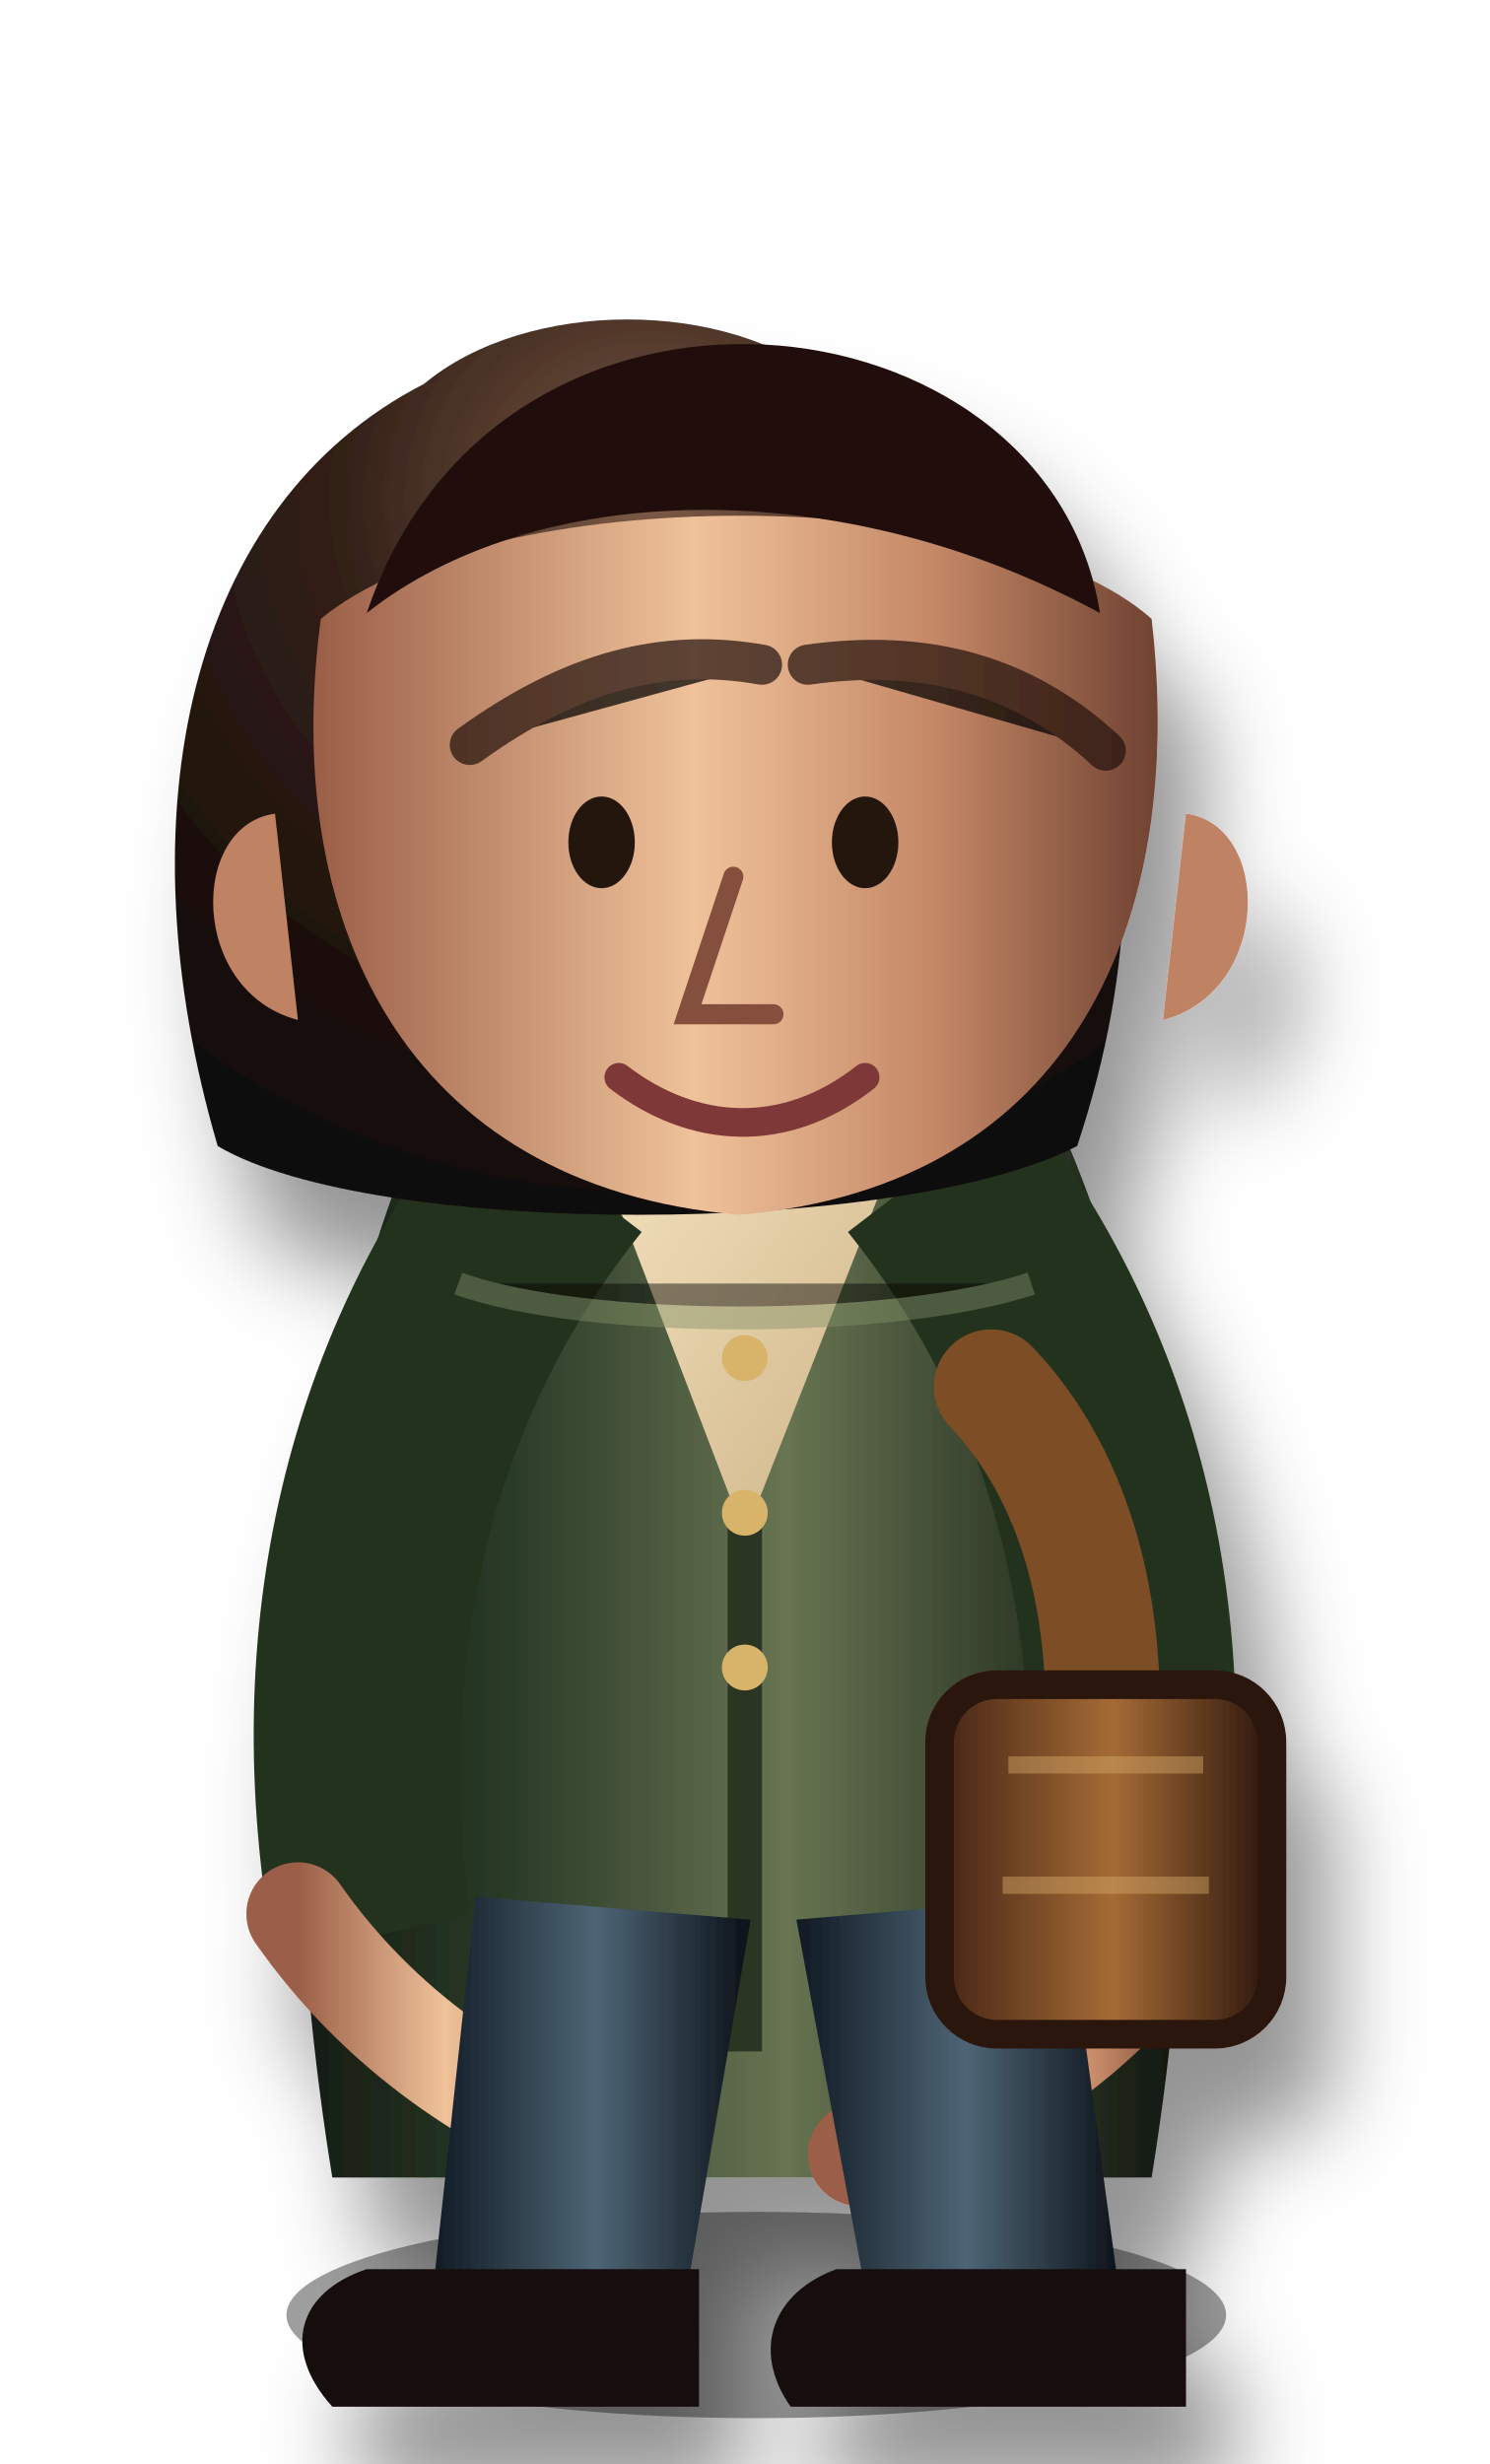
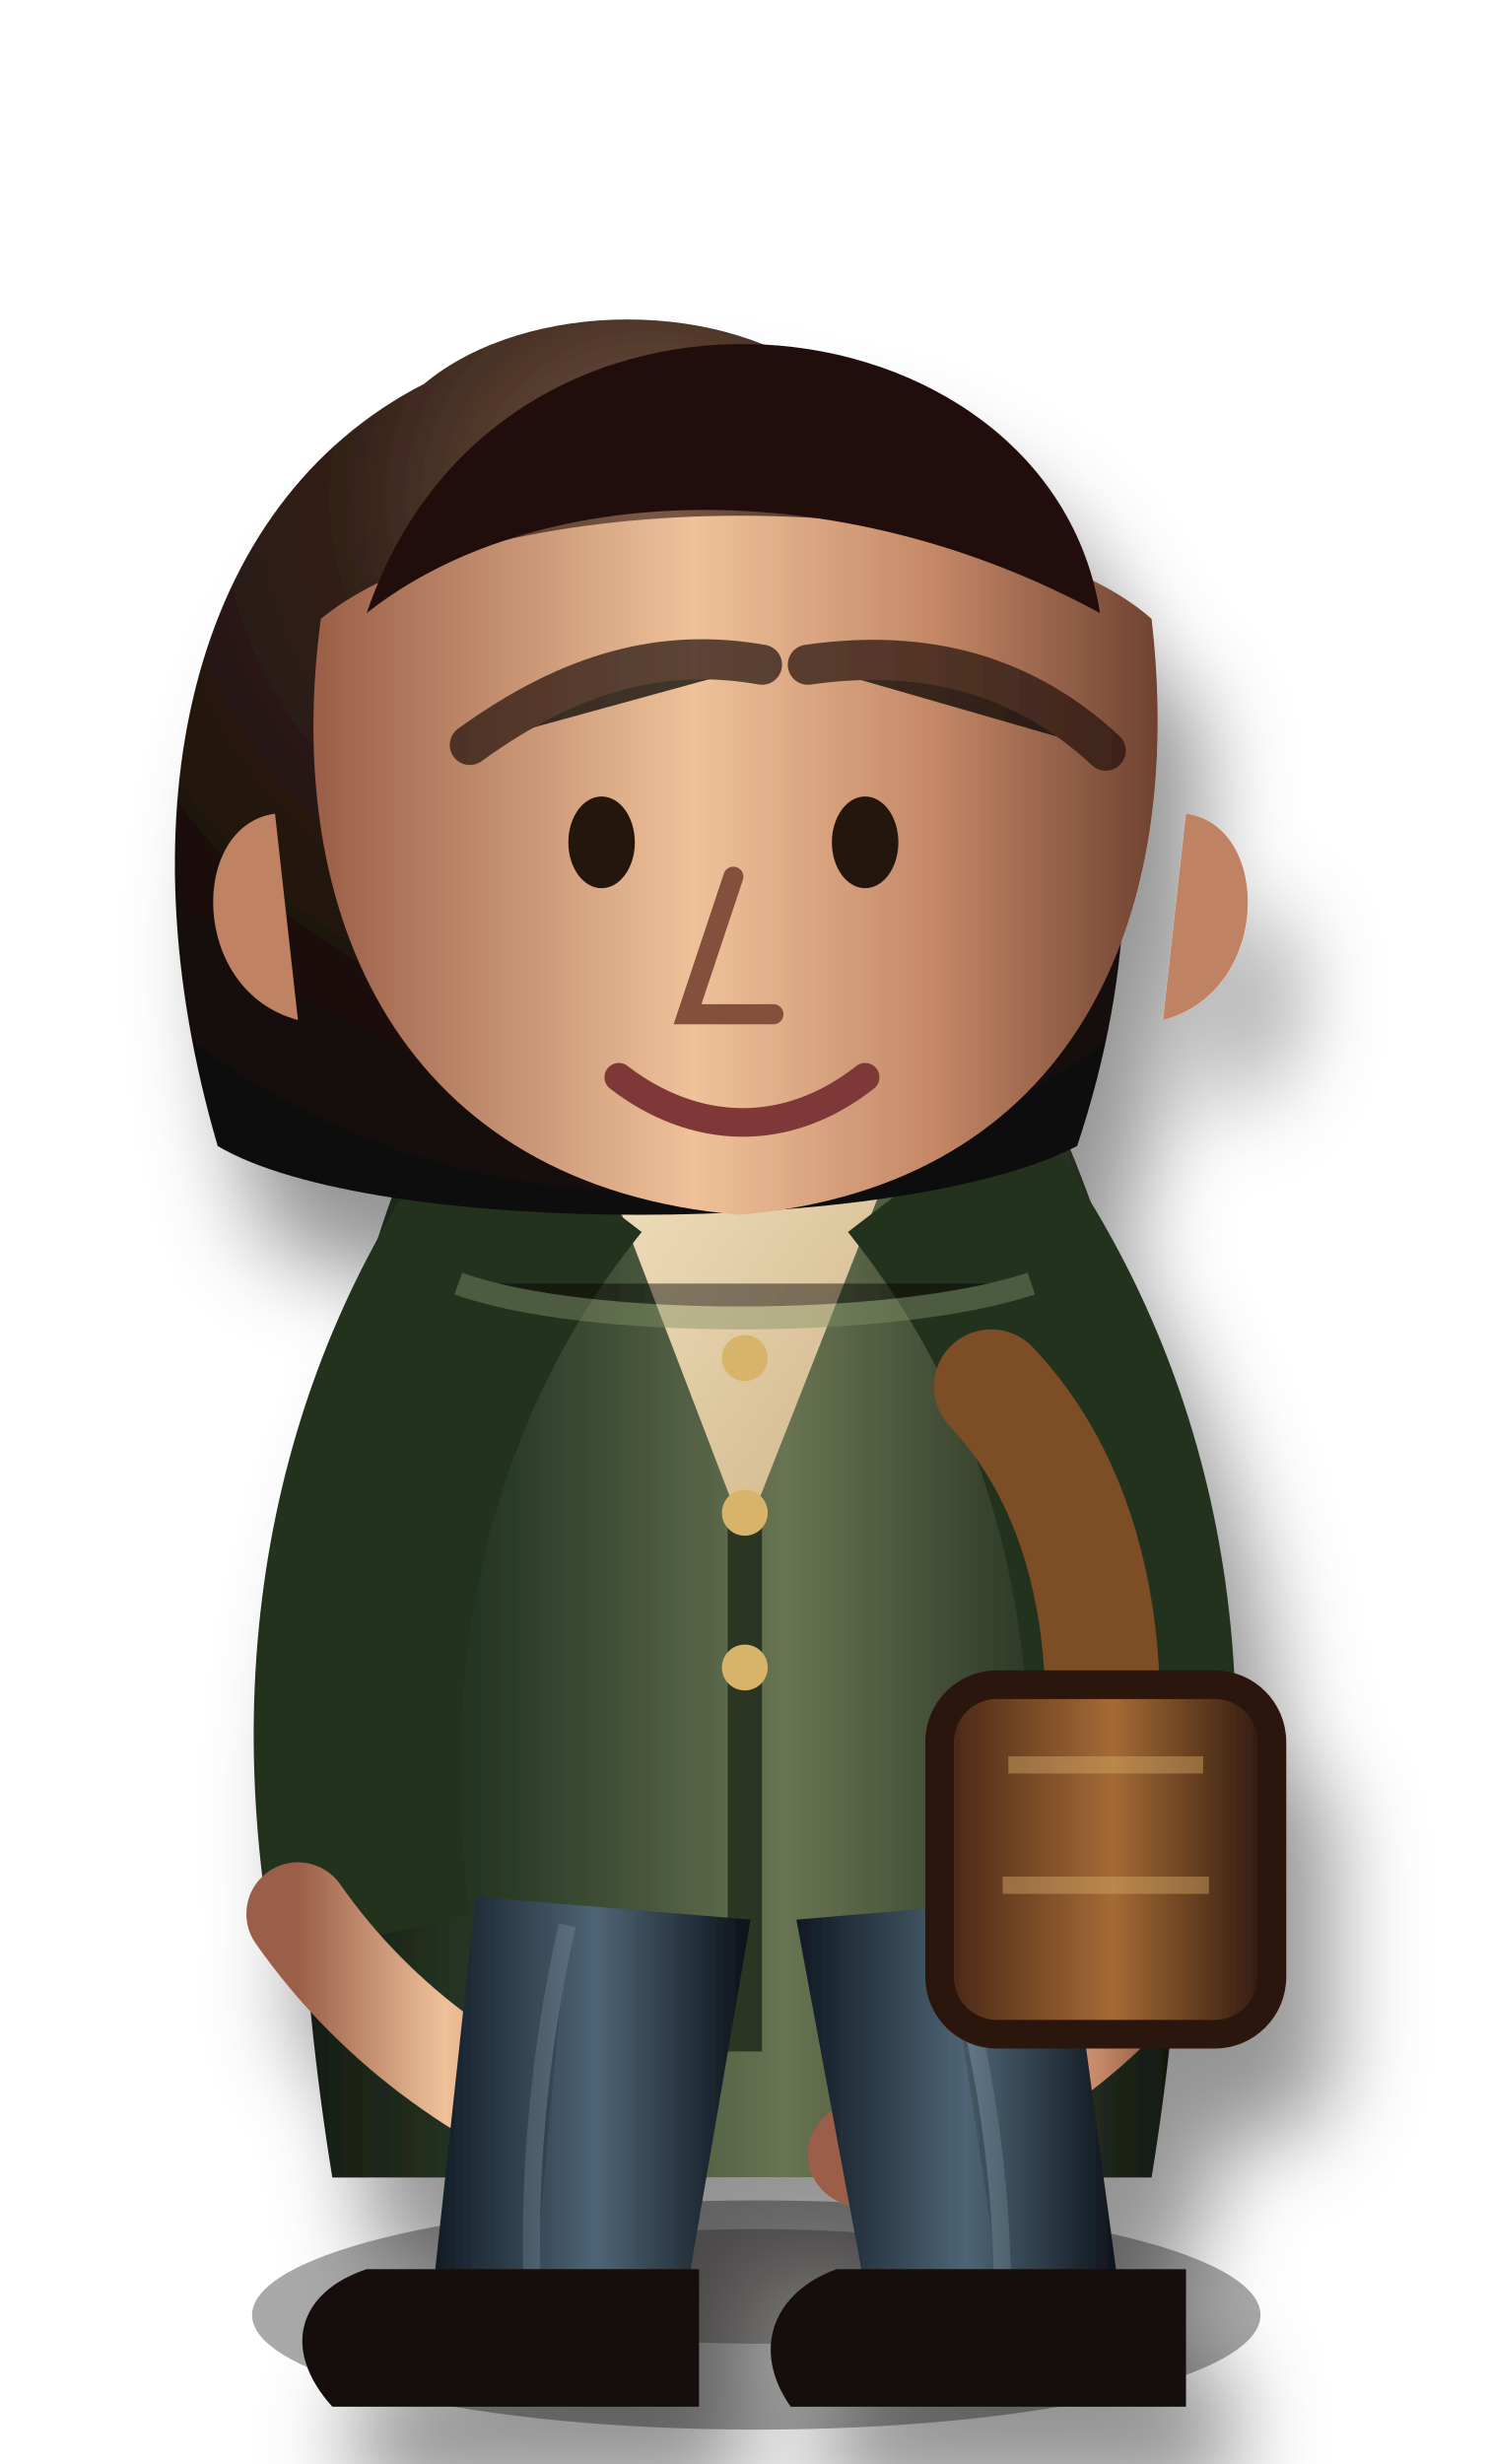
- <svg xmlns="http://www.w3.org/2000/svg" viewBox="0 0 260 430" role="img" aria-label="Bonnie adventure game sprite">
+ <svg xmlns="http://www.w3.org/2000/svg" viewBox="0 0 260 430" role="img" aria-label="Bonnie adventure game sprite with idle stance and walk-ready side profile">
  <defs>
    <linearGradient id="skin" x1="0" x2="1">
      <stop stop-color="#9b5f48" />
      <stop offset=".45" stop-color="#efc29a" />
      <stop offset=".74" stop-color="#c48766" />
      <stop offset="1" stop-color="#704332" />
    </linearGradient>
    <linearGradient id="coat" x1="0" x2="1">
      <stop stop-color="#151b12" />
      <stop offset=".24" stop-color="#2b3b28" />
      <stop offset=".55" stop-color="#687452" />
      <stop offset=".82" stop-color="#2f3a27" />
      <stop offset="1" stop-color="#10150e" />
    </linearGradient>
    <linearGradient id="shirt" y1="0" y2="1">
      <stop stop-color="#fff2d1" />
      <stop offset="1" stop-color="#c9ad80" />
    </linearGradient>
    <linearGradient id="denim" x1="0" x2="1">
      <stop stop-color="#101923" />
      <stop offset=".52" stop-color="#4e6575" />
      <stop offset="1" stop-color="#0b1118" />
    </linearGradient>
    <linearGradient id="leather" x1="0" x2="1">
      <stop stop-color="#442416" />
      <stop offset=".52" stop-color="#a56b35" />
      <stop offset="1" stop-color="#2a150d" />
    </linearGradient>
    <radialGradient id="hair" cx="50%" cy="20%" r="78%">
      <stop stop-color="#7d5b47" />
      <stop offset=".42" stop-color="#332018" />
      <stop offset="1" stop-color="#110807" />
    </radialGradient>
    <filter id="softShadow" x="-30%" y="-20%" width="160%" height="150%">
      <feDropShadow dx="8" dy="16" stdDeviation="8" flood-color="#050303" flood-opacity=".42" />
    </filter>
  </defs>
-   <ellipse cx="132" cy="404" rx="82" ry="18" fill="#040202" opacity=".38" />
+   <ellipse cx="132" cy="404" rx="88" ry="20" fill="#040202" opacity=".34" />
+   <ellipse cx="132" cy="399" rx="52" ry="10" fill="#160b07" opacity=".28" />
  <g filter="url(#softShadow)">
    <path d="M82 178c-30 56-36 128-24 202h143c12-74 6-146-25-202-28-24-69-27-94 0z" fill="url(#coat)" />
+     <path d="M78 184c24-18 79-23 106 0" fill="none" stroke="#c8d0a0" stroke-width="5" opacity=".18" stroke-linecap="round" />
    <path d="M94 174l36 94 37-94c-20-13-51-13-73 0z" fill="url(#shirt)" />
    <path d="M130 266v92" stroke="#172015" stroke-width="6" opacity=".72" />
    <path d="M82 192c-31 39-45 91-34 150l34-8c-6-48 5-88 30-119z" fill="#24321f" />
    <path d="M178 192c31 39 45 91 34 150l-34-8c6-48-5-88-30-119z" fill="#24321f" />
    <path d="M52 334c14 20 34 34 57 42" stroke="url(#skin)" stroke-width="18" stroke-linecap="round" />
    <path d="M207 334c-13 20-33 34-57 42" stroke="url(#skin)" stroke-width="18" stroke-linecap="round" />
    <path d="M83 331l48 4-12 70H75z" fill="url(#denim)" />
    <path d="M139 335l47-4 10 74h-44z" fill="url(#denim)" />
+     <path d="M99 336c-5 22-7 45-6 66M165 336c7 22 10 45 10 66" stroke="#d3e0ee" stroke-width="3" opacity=".14" />
    <path d="M64 396h58v24H58c-9-10-6-20 6-24z" fill="#120c09" />
    <path d="M146 396h61v24h-69c-7-10-3-20 8-24z" fill="#120c09" />
    <path d="M173 242c19 20 25 54 14 96" stroke="#7d4e25" stroke-width="20" stroke-linecap="round" fill="none" />
    <rect x="164" y="294" width="58" height="61" rx="10" fill="url(#leather)" stroke="#2b160d" stroke-width="5" />
    <path d="M176 308h34M175 329h36" stroke="#d4a968" stroke-width="3" opacity=".45" />
    <path d="M74 67c-41 21-53 75-36 133 27 16 119 16 150 0 21-63 0-115-43-133-18-15-53-15-71 0z" fill="url(#hair)" />
    <path d="M56 108c-7 52 14 99 73 104 59-5 78-52 72-104-27-24-116-24-145 0z" fill="url(#skin)" />
    <path d="M64 107c29-23 82-25 128 0-9-57-105-68-128 0z" fill="#21110d" />
    <path d="M48 142c-15 2-15 31 4 36M207 142c15 2 15 31-4 36" fill="#bf8263" />
    <g fill="#20120e">
      <ellipse cx="105" cy="147" rx="5.8" ry="8" />
      <ellipse cx="151" cy="147" rx="5.8" ry="8" />
    </g>
    <path d="M128 153l-8 24h15" fill="none" stroke="#84503e" stroke-width="3.5" stroke-linecap="round" />
    <path d="M108 188c13 10 29 11 43 0" fill="none" stroke="#7f3838" stroke-width="5" stroke-linecap="round" />
    <path d="M82 130c18-13 34-17 51-14M141 116c21-3 38 2 52 15" stroke="#25130e" stroke-width="7" stroke-linecap="round" opacity=".72" />
    <path d="M80 224c22 8 76 8 100 0" stroke="#819067" stroke-width="4" opacity=".45" />
    <circle cx="130" cy="237" r="4" fill="#d7b46a" />
    <circle cx="130" cy="264" r="4" fill="#d7b46a" />
    <circle cx="130" cy="291" r="4" fill="#d7b46a" />
  </g>
</svg>
